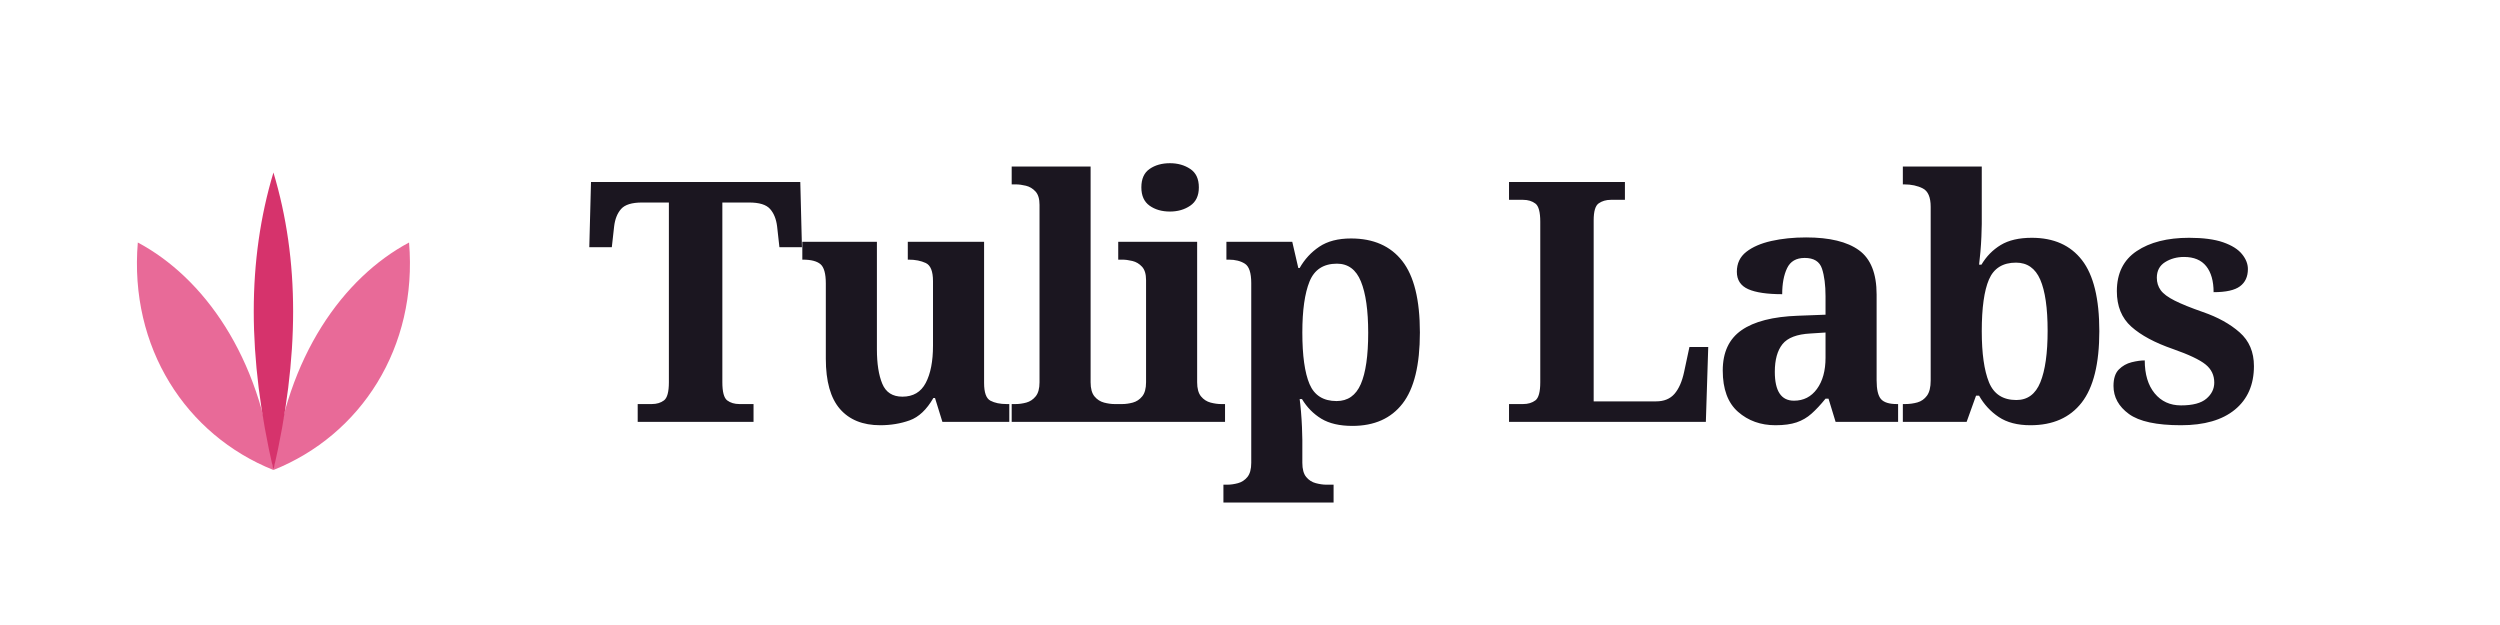
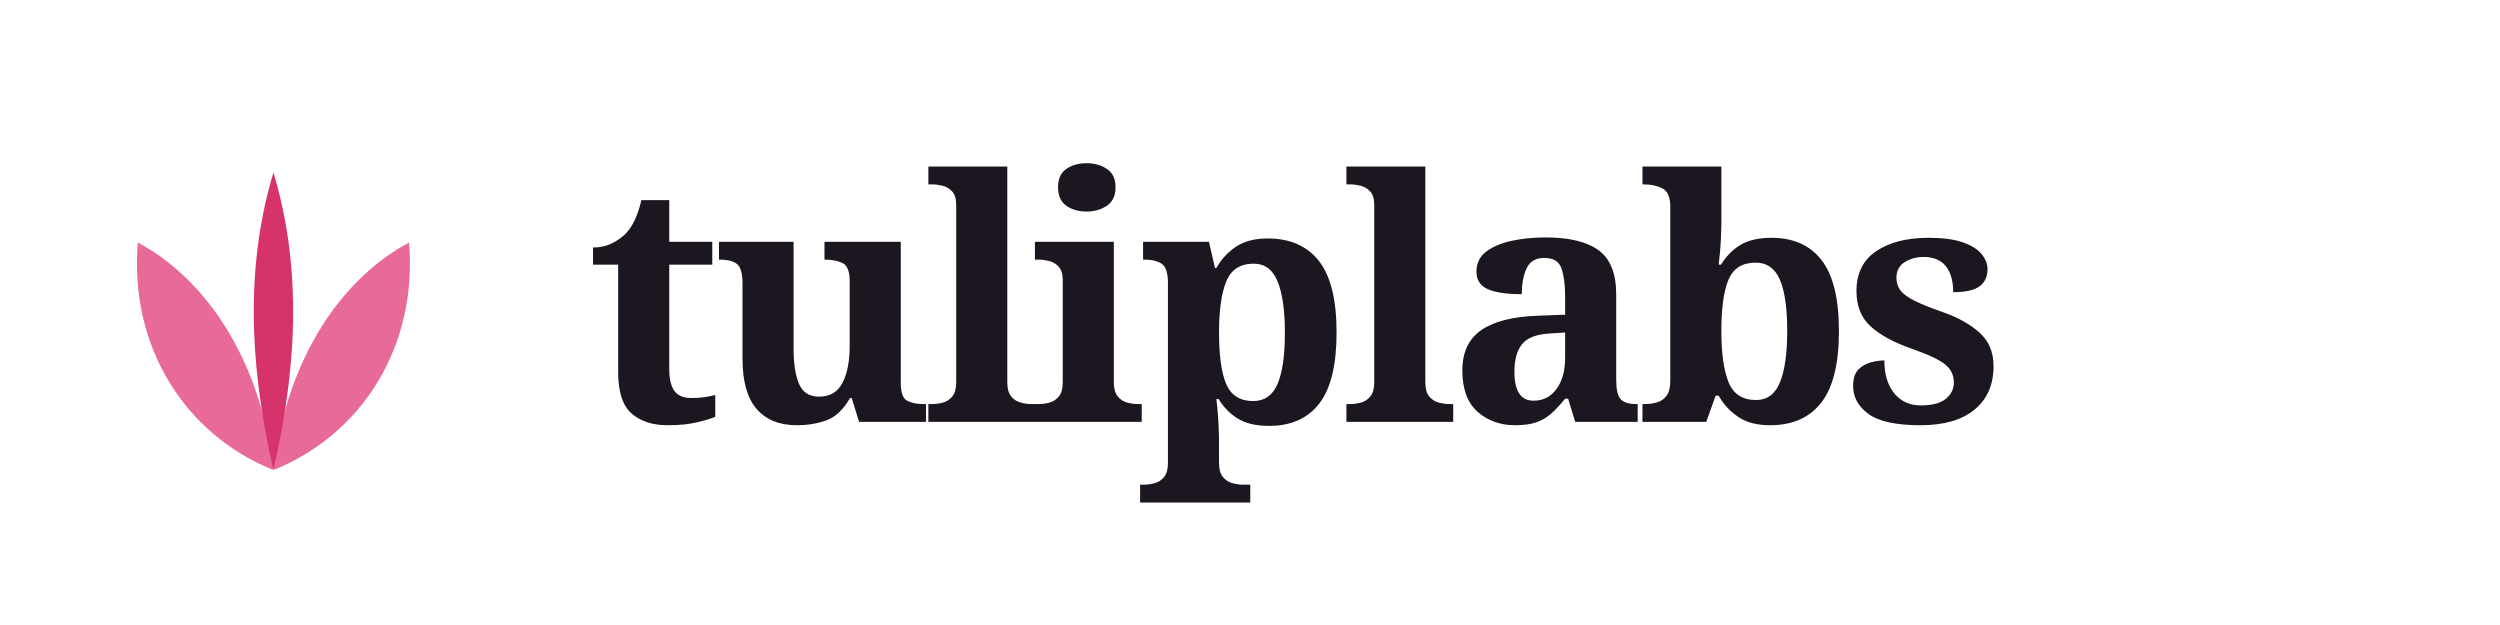
<svg xmlns="http://www.w3.org/2000/svg" viewBox="0 0 640 160" font-family="Fraunces, Georgia, serif">
  <g transform="translate(14,24) scale(1.12)">
    <path d="M50 86 C 30 78 17 58 19 34 C 34 42 47 60 50 86 Z" fill="#E86A98" />
    <path d="M50 86 C 70 78 83 58 81 34 C 66 42 53 60 50 86 Z" fill="#E86A98" />
    <path d="M50 86 C 44 60 44 38 50 18 C 56 38 56 60 50 86 Z" fill="#D6336C" />
  </g>
-   <text x="150" y="108" font-size="86" font-weight="600" fill="#1B1620" letter-spacing="-3">Tulip Labs</text>
+   <text x="150" y="108" font-size="86" font-weight="600" fill="#1B1620" letter-spacing="-3">tuliplabs</text>
</svg>
